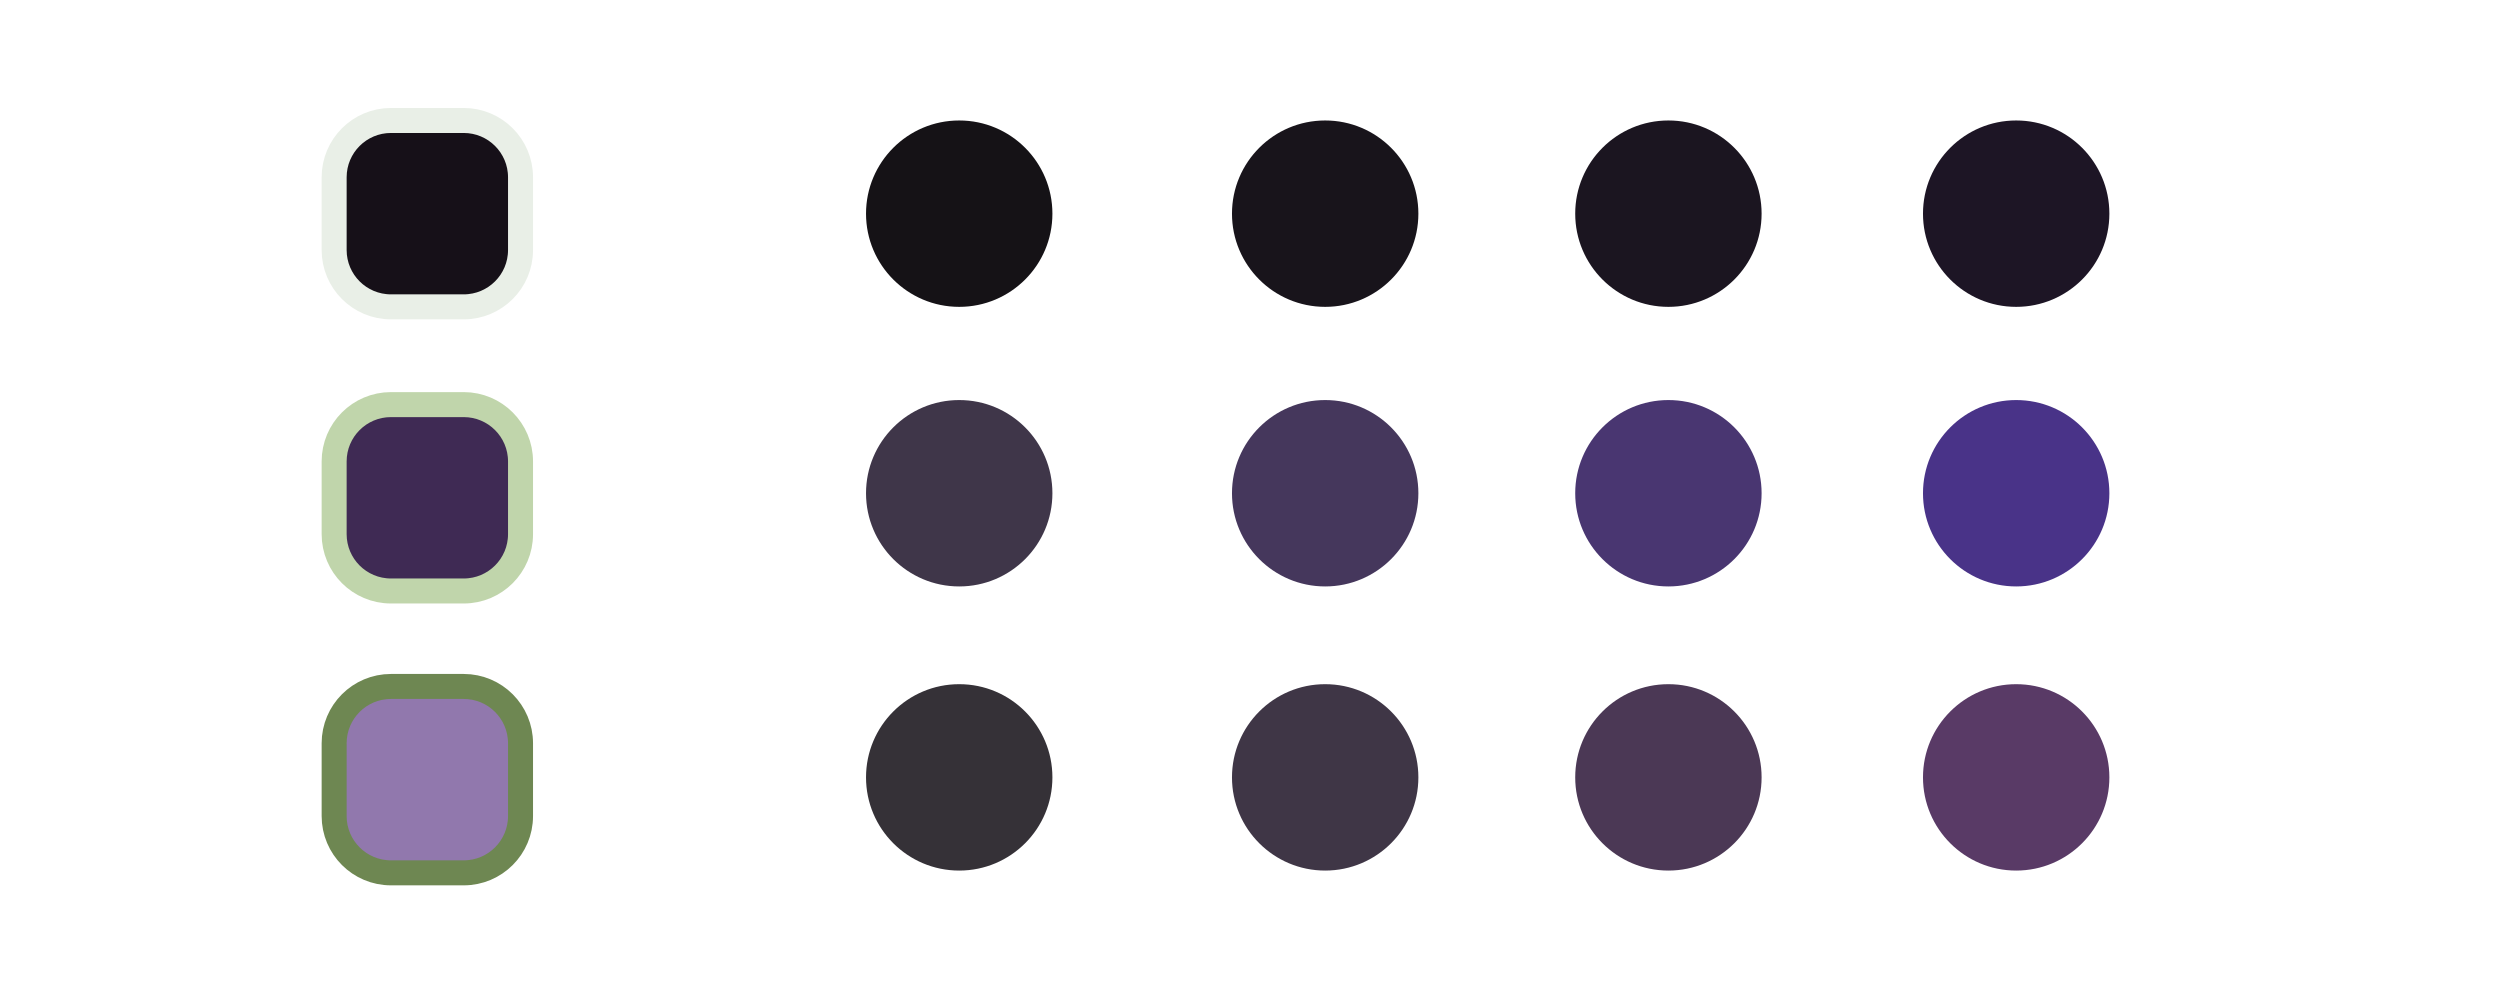
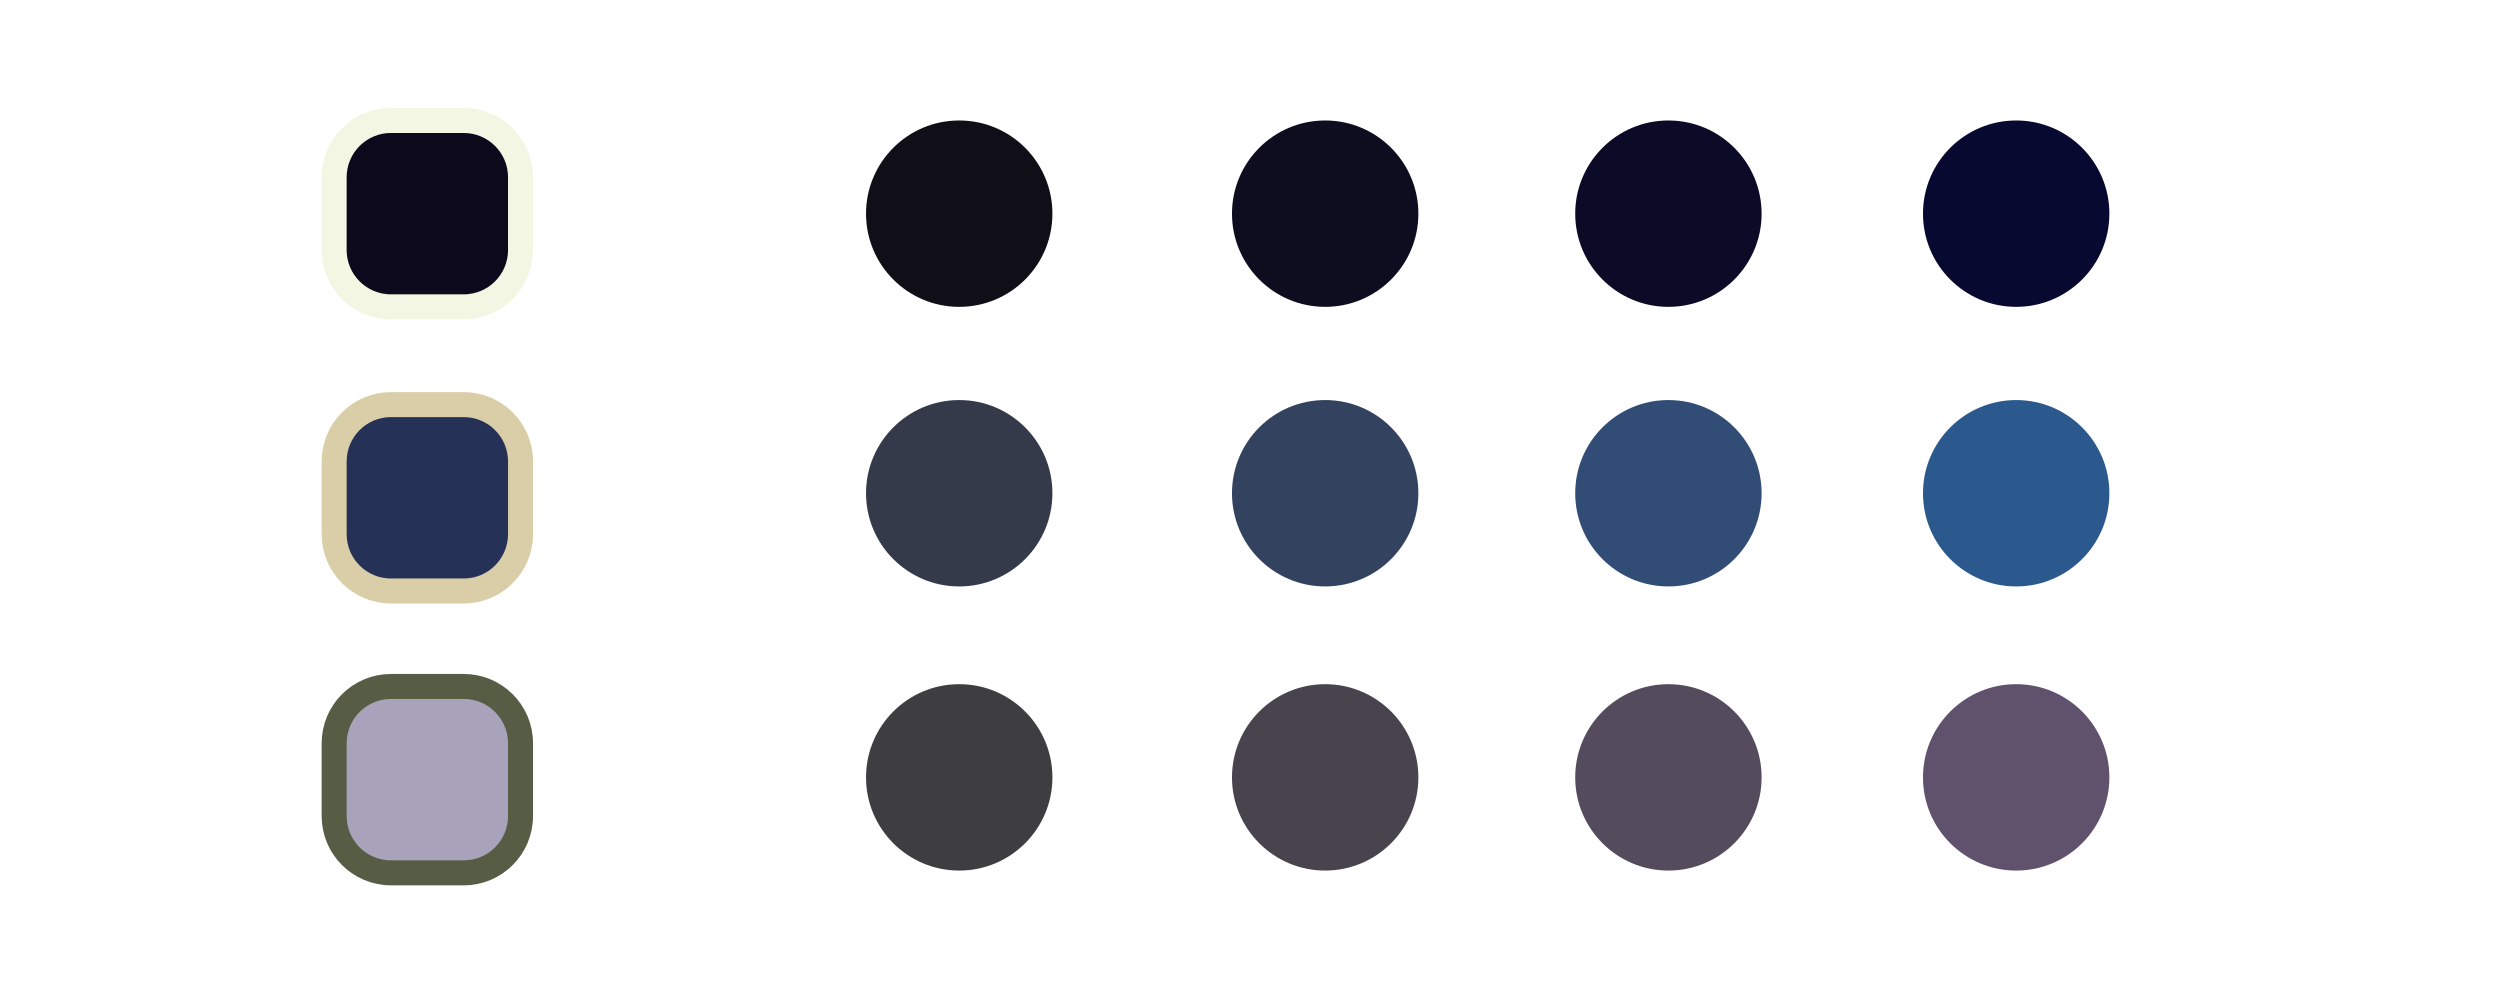
<svg xmlns="http://www.w3.org/2000/svg" width="1000" height="400" viewBox="0 0 264.583 105.833" version="1.1" id="svg1">
  <defs id="defs1" />
  <g id="layer1">
-     <rect style="fill:#161018;fill-opacity:1;stroke:#E9EFE7;stroke-width:2.646;stroke-linecap:round;stroke-linejoin:round;stroke-dasharray:none;stroke-opacity:1;paint-order:fill markers stroke" id="rect1" width="19.726" height="19.726" x="35.363" y="12.75" ry="6.014" />
-     <rect style="fill:#3F2A54;fill-opacity:1;stroke:#C0D5AB;stroke-width:2.646;stroke-linecap:round;stroke-linejoin:round;stroke-dasharray:none;stroke-opacity:1;paint-order:fill markers stroke" id="rect2" width="19.726" height="19.726" x="35.363" y="42.82" ry="6.014" />
-     <rect style="fill:#9178AD;fill-opacity:1;stroke:#6E8752;stroke-width:2.646;stroke-linecap:round;stroke-linejoin:round;stroke-dasharray:none;stroke-opacity:1;paint-order:fill markers stroke" id="rect3" width="19.726" height="19.726" x="35.363" y="72.65" ry="6.014" />
-     <rect style="fill:#151216;fill-opacity:1;stroke:none;stroke-width:2.646;stroke-linecap:round;stroke-linejoin:round;stroke-dasharray:none;stroke-opacity:1;paint-order:fill markers stroke" id="rect4" width="19.726" height="19.726" x="91.654" y="12.75" ry="9.863" />
-     <rect style="fill:#18141B;fill-opacity:1;stroke:none;stroke-width:2.646;stroke-linecap:round;stroke-linejoin:round;stroke-dasharray:none;stroke-opacity:1;paint-order:fill markers stroke" id="rect5" width="19.726" height="19.726" x="130.385" y="12.75" ry="9.863" />
-     <rect style="fill:#1B1520;fill-opacity:1;stroke:none;stroke-width:2.646;stroke-linecap:round;stroke-linejoin:round;stroke-dasharray:none;stroke-opacity:1;paint-order:fill markers stroke" id="rect6" width="19.726" height="19.726" x="166.71" y="12.75" ry="9.863" />
-     <rect style="fill:#1D1525;fill-opacity:1;stroke:none;stroke-width:2.646;stroke-linecap:round;stroke-linejoin:round;stroke-dasharray:none;stroke-opacity:1;paint-order:fill markers stroke" id="rect7" width="19.726" height="19.726" x="203.516" y="12.75" ry="9.863" />
-     <rect style="fill:#3F3649;fill-opacity:1;stroke:none;stroke-width:2.646;stroke-linecap:round;stroke-linejoin:round;stroke-dasharray:none;stroke-opacity:1;paint-order:fill markers stroke" id="rect8" width="19.726" height="19.726" x="91.654" y="42.339" ry="9.863" />
-     <rect style="fill:#45375C;fill-opacity:1;stroke:none;stroke-width:2.646;stroke-linecap:round;stroke-linejoin:round;stroke-dasharray:none;stroke-opacity:1;paint-order:fill markers stroke" id="rect9" width="19.726" height="19.726" x="130.385" y="42.339" ry="9.863" />
-     <rect style="fill:#493671;fill-opacity:1;stroke:none;stroke-width:2.646;stroke-linecap:round;stroke-linejoin:round;stroke-dasharray:none;stroke-opacity:1;paint-order:fill markers stroke" id="rect10" width="19.726" height="19.726" x="166.71" y="42.339" ry="9.863" />
-     <rect style="fill:#493388;fill-opacity:1;stroke:none;stroke-width:2.646;stroke-linecap:round;stroke-linejoin:round;stroke-dasharray:none;stroke-opacity:1;paint-order:fill markers stroke" id="rect11" width="19.726" height="19.726" x="203.516" y="42.339" ry="9.863" />
-     <rect style="fill:#353137;fill-opacity:1;stroke:none;stroke-width:2.646;stroke-linecap:round;stroke-linejoin:round;stroke-dasharray:none;stroke-opacity:1;paint-order:fill markers stroke" id="rect12" width="19.726" height="19.726" x="91.654" y="72.409" ry="9.863" />
-     <rect style="fill:#3F3646;fill-opacity:1;stroke:none;stroke-width:2.646;stroke-linecap:round;stroke-linejoin:round;stroke-dasharray:none;stroke-opacity:1;paint-order:fill markers stroke" id="rect13" width="19.726" height="19.726" x="130.385" y="72.409" ry="9.863" />
-     <rect style="fill:#4B3855;fill-opacity:1;stroke:none;stroke-width:2.646;stroke-linecap:round;stroke-linejoin:round;stroke-dasharray:none;stroke-opacity:1;paint-order:fill markers stroke" id="rect14" width="19.726" height="19.726" x="166.71" y="72.409" ry="9.863" />
-     <rect style="fill:#593A66;fill-opacity:1;stroke:none;stroke-width:2.646;stroke-linecap:round;stroke-linejoin:round;stroke-dasharray:none;stroke-opacity:1;paint-order:fill markers stroke" id="rect15" width="19.726" height="19.726" x="203.516" y="72.409" ry="9.863" />
+     <rect style="fill:#0D091D;fill-opacity:1;stroke:#F2F6E2;stroke-width:2.646;stroke-linecap:round;stroke-linejoin:round;stroke-dasharray:none;stroke-opacity:1;paint-order:fill markers stroke" id="rect1" width="19.726" height="19.726" x="35.363" y="12.75" ry="6.014" />
+     <rect style="fill:#263157;fill-opacity:1;stroke:#D9CEA8;stroke-width:2.646;stroke-linecap:round;stroke-linejoin:round;stroke-dasharray:none;stroke-opacity:1;paint-order:fill markers stroke" id="rect2" width="19.726" height="19.726" x="35.363" y="42.82" ry="6.014" />
+     <rect style="fill:#A9A2BB;fill-opacity:1;stroke:#565D44;stroke-width:2.646;stroke-linecap:round;stroke-linejoin:round;stroke-dasharray:none;stroke-opacity:1;paint-order:fill markers stroke" id="rect3" width="19.726" height="19.726" x="35.363" y="72.65" ry="6.014" />
+     <rect style="fill:#100E17;fill-opacity:1;stroke:none;stroke-width:2.646;stroke-linecap:round;stroke-linejoin:round;stroke-dasharray:none;stroke-opacity:1;paint-order:fill markers stroke" id="rect4" width="19.726" height="19.726" x="91.654" y="12.75" ry="9.863" />
+     <rect style="fill:#0E0D1F;fill-opacity:1;stroke:none;stroke-width:2.646;stroke-linecap:round;stroke-linejoin:round;stroke-dasharray:none;stroke-opacity:1;paint-order:fill markers stroke" id="rect5" width="19.726" height="19.726" x="130.385" y="12.75" ry="9.863" />
+     <rect style="fill:#0B0B27;fill-opacity:1;stroke:none;stroke-width:2.646;stroke-linecap:round;stroke-linejoin:round;stroke-dasharray:none;stroke-opacity:1;paint-order:fill markers stroke" id="rect6" width="19.726" height="19.726" x="166.71" y="12.75" ry="9.863" />
+     <rect style="fill:#080930;fill-opacity:1;stroke:none;stroke-width:2.646;stroke-linecap:round;stroke-linejoin:round;stroke-dasharray:none;stroke-opacity:1;paint-order:fill markers stroke" id="rect7" width="19.726" height="19.726" x="203.516" y="12.75" ry="9.863" />
+     <rect style="fill:#343A4A;fill-opacity:1;stroke:none;stroke-width:2.646;stroke-linecap:round;stroke-linejoin:round;stroke-dasharray:none;stroke-opacity:1;paint-order:fill markers stroke" id="rect8" width="19.726" height="19.726" x="91.654" y="42.339" ry="9.863" />
+     <rect style="fill:#33425F;fill-opacity:1;stroke:none;stroke-width:2.646;stroke-linecap:round;stroke-linejoin:round;stroke-dasharray:none;stroke-opacity:1;paint-order:fill markers stroke" id="rect9" width="19.726" height="19.726" x="130.385" y="42.339" ry="9.863" />
+     <rect style="fill:#314C75;fill-opacity:1;stroke:none;stroke-width:2.646;stroke-linecap:round;stroke-linejoin:round;stroke-dasharray:none;stroke-opacity:1;paint-order:fill markers stroke" id="rect10" width="19.726" height="19.726" x="166.71" y="42.339" ry="9.863" />
+     <rect style="fill:#2B598E;fill-opacity:1;stroke:none;stroke-width:2.646;stroke-linecap:round;stroke-linejoin:round;stroke-dasharray:none;stroke-opacity:1;paint-order:fill markers stroke" id="rect11" width="19.726" height="19.726" x="203.516" y="42.339" ry="9.863" />
+     <rect style="fill:#3E3D40;fill-opacity:1;stroke:none;stroke-width:2.646;stroke-linecap:round;stroke-linejoin:round;stroke-dasharray:none;stroke-opacity:1;paint-order:fill markers stroke" id="rect12" width="19.726" height="19.726" x="91.654" y="72.409" ry="9.863" />
+     <rect style="fill:#48444E;fill-opacity:1;stroke:none;stroke-width:2.646;stroke-linecap:round;stroke-linejoin:round;stroke-dasharray:none;stroke-opacity:1;paint-order:fill markers stroke" id="rect13" width="19.726" height="19.726" x="130.385" y="72.409" ry="9.863" />
+     <rect style="fill:#544B5D;fill-opacity:1;stroke:none;stroke-width:2.646;stroke-linecap:round;stroke-linejoin:round;stroke-dasharray:none;stroke-opacity:1;paint-order:fill markers stroke" id="rect14" width="19.726" height="19.726" x="166.71" y="72.409" ry="9.863" />
+     <rect style="fill:#60516D;fill-opacity:1;stroke:none;stroke-width:2.646;stroke-linecap:round;stroke-linejoin:round;stroke-dasharray:none;stroke-opacity:1;paint-order:fill markers stroke" id="rect15" width="19.726" height="19.726" x="203.516" y="72.409" ry="9.863" />
  </g>
</svg>
